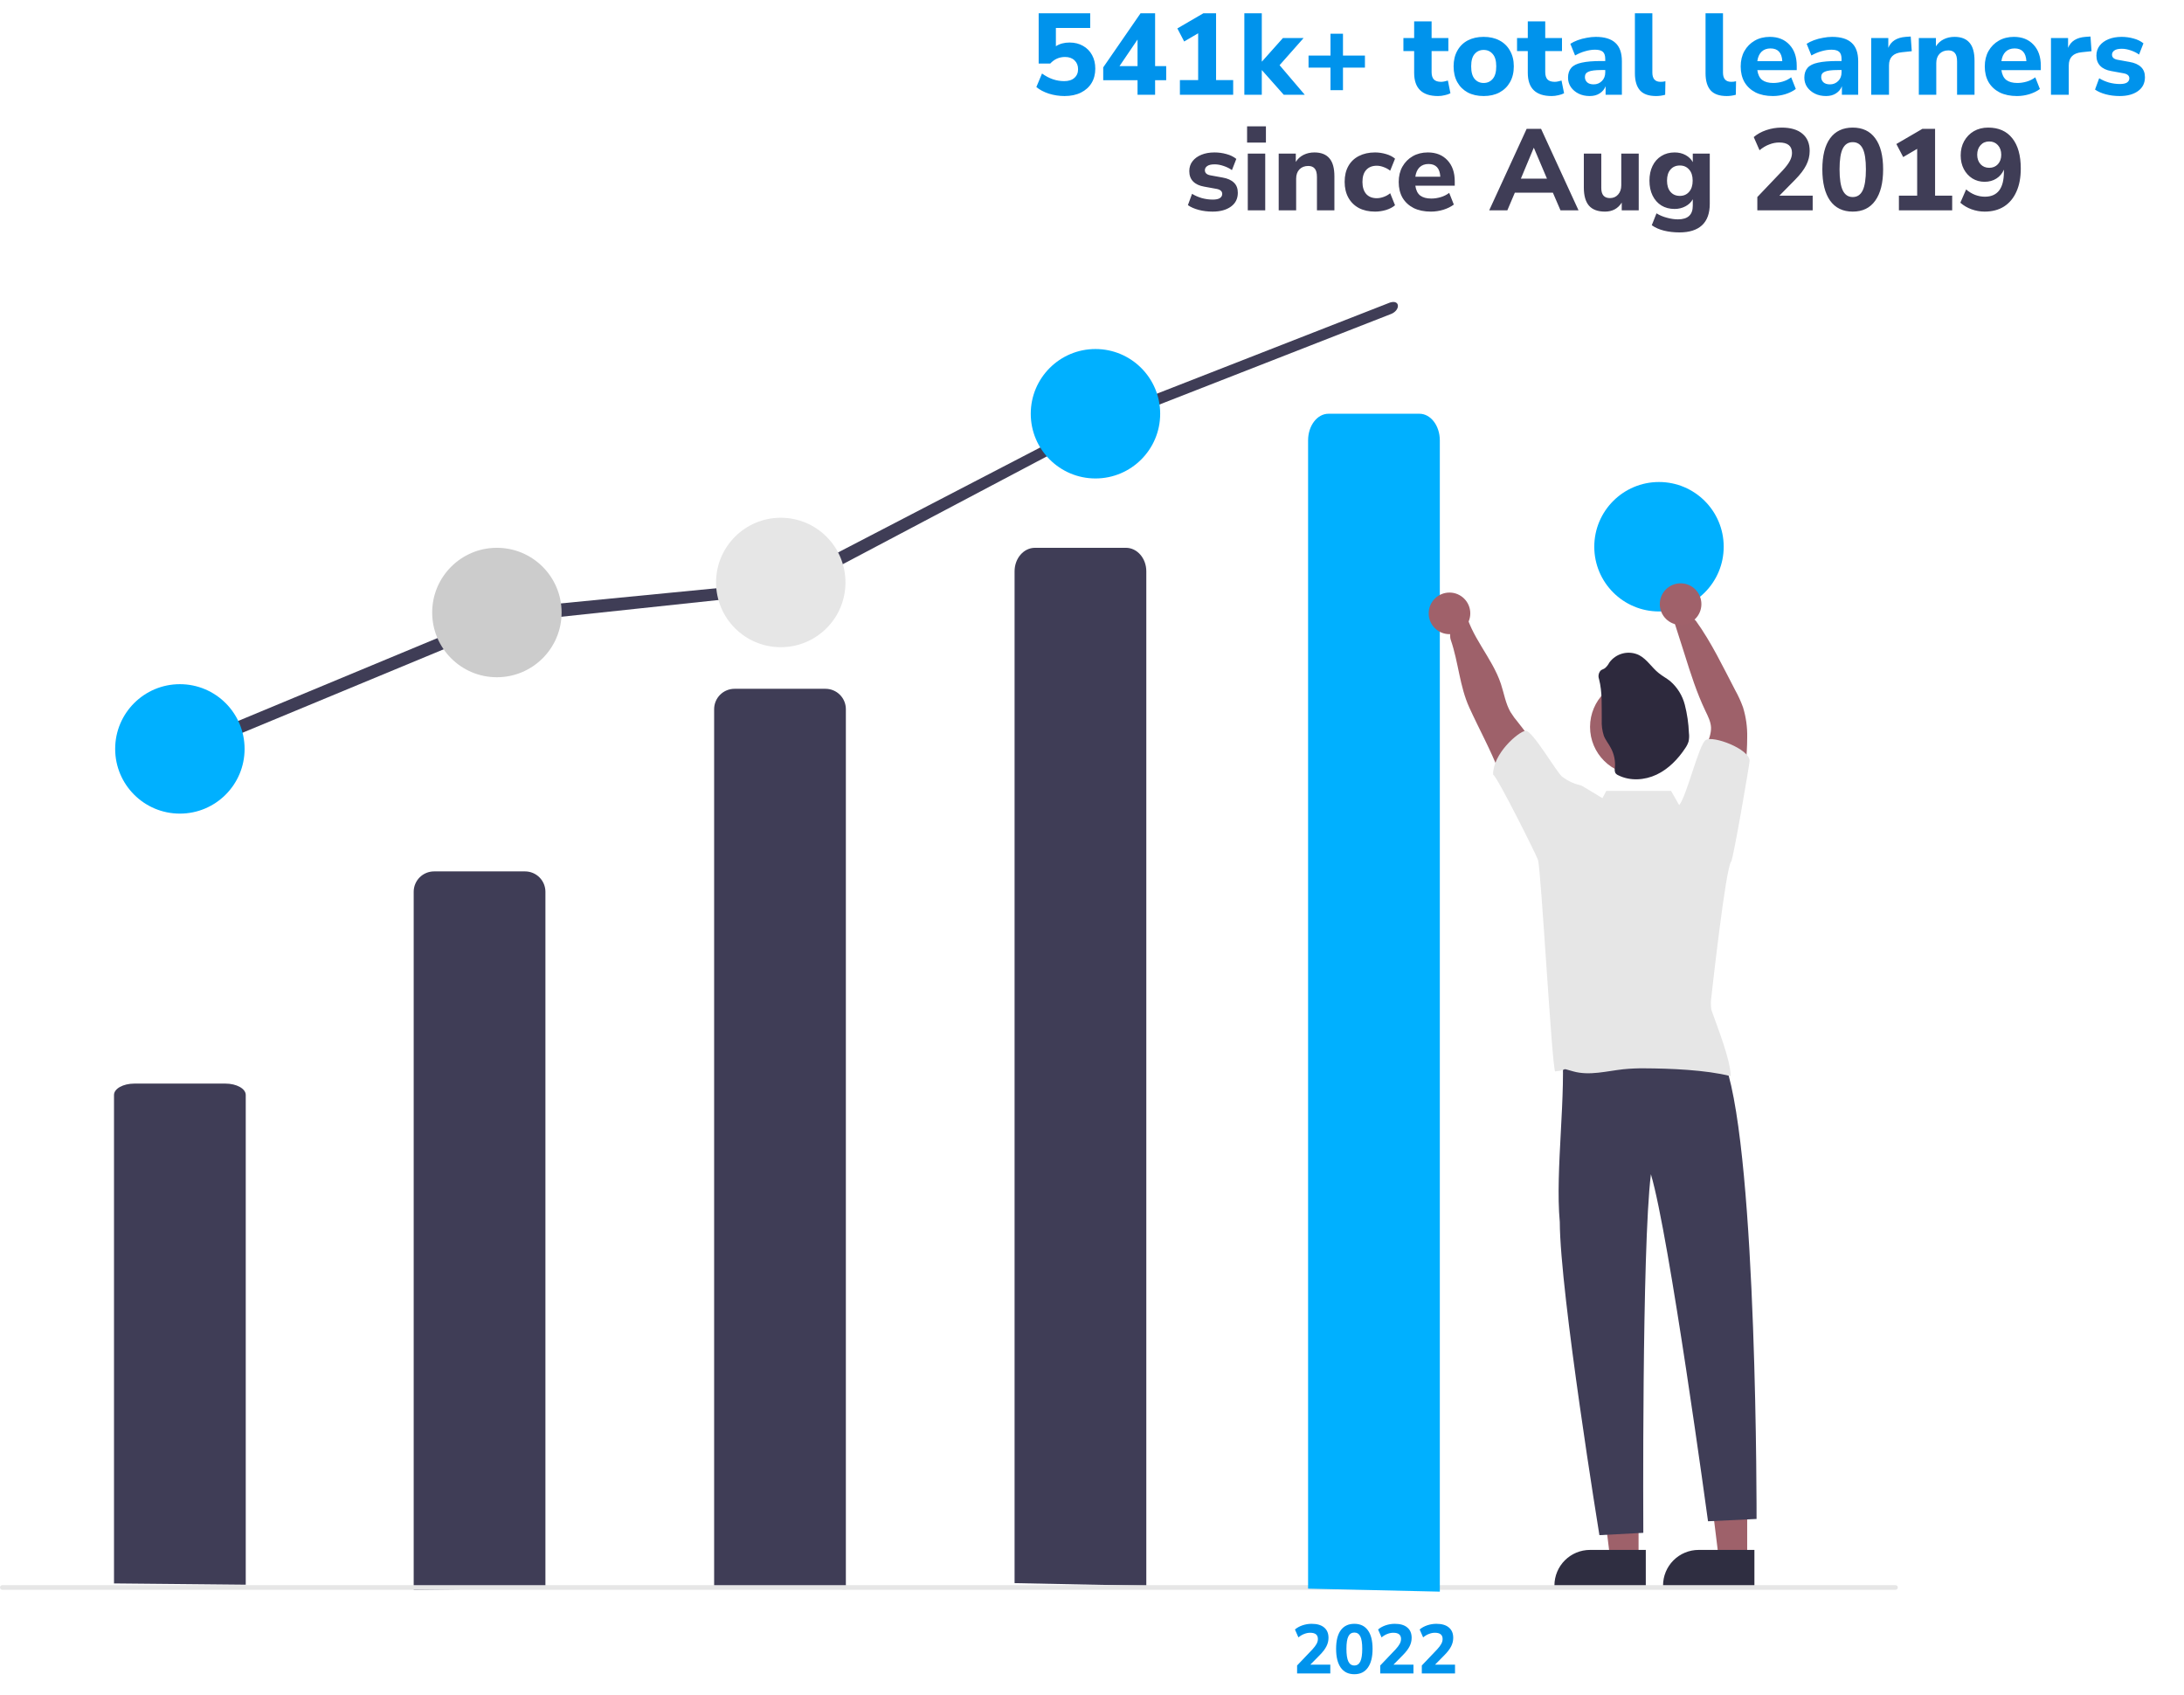
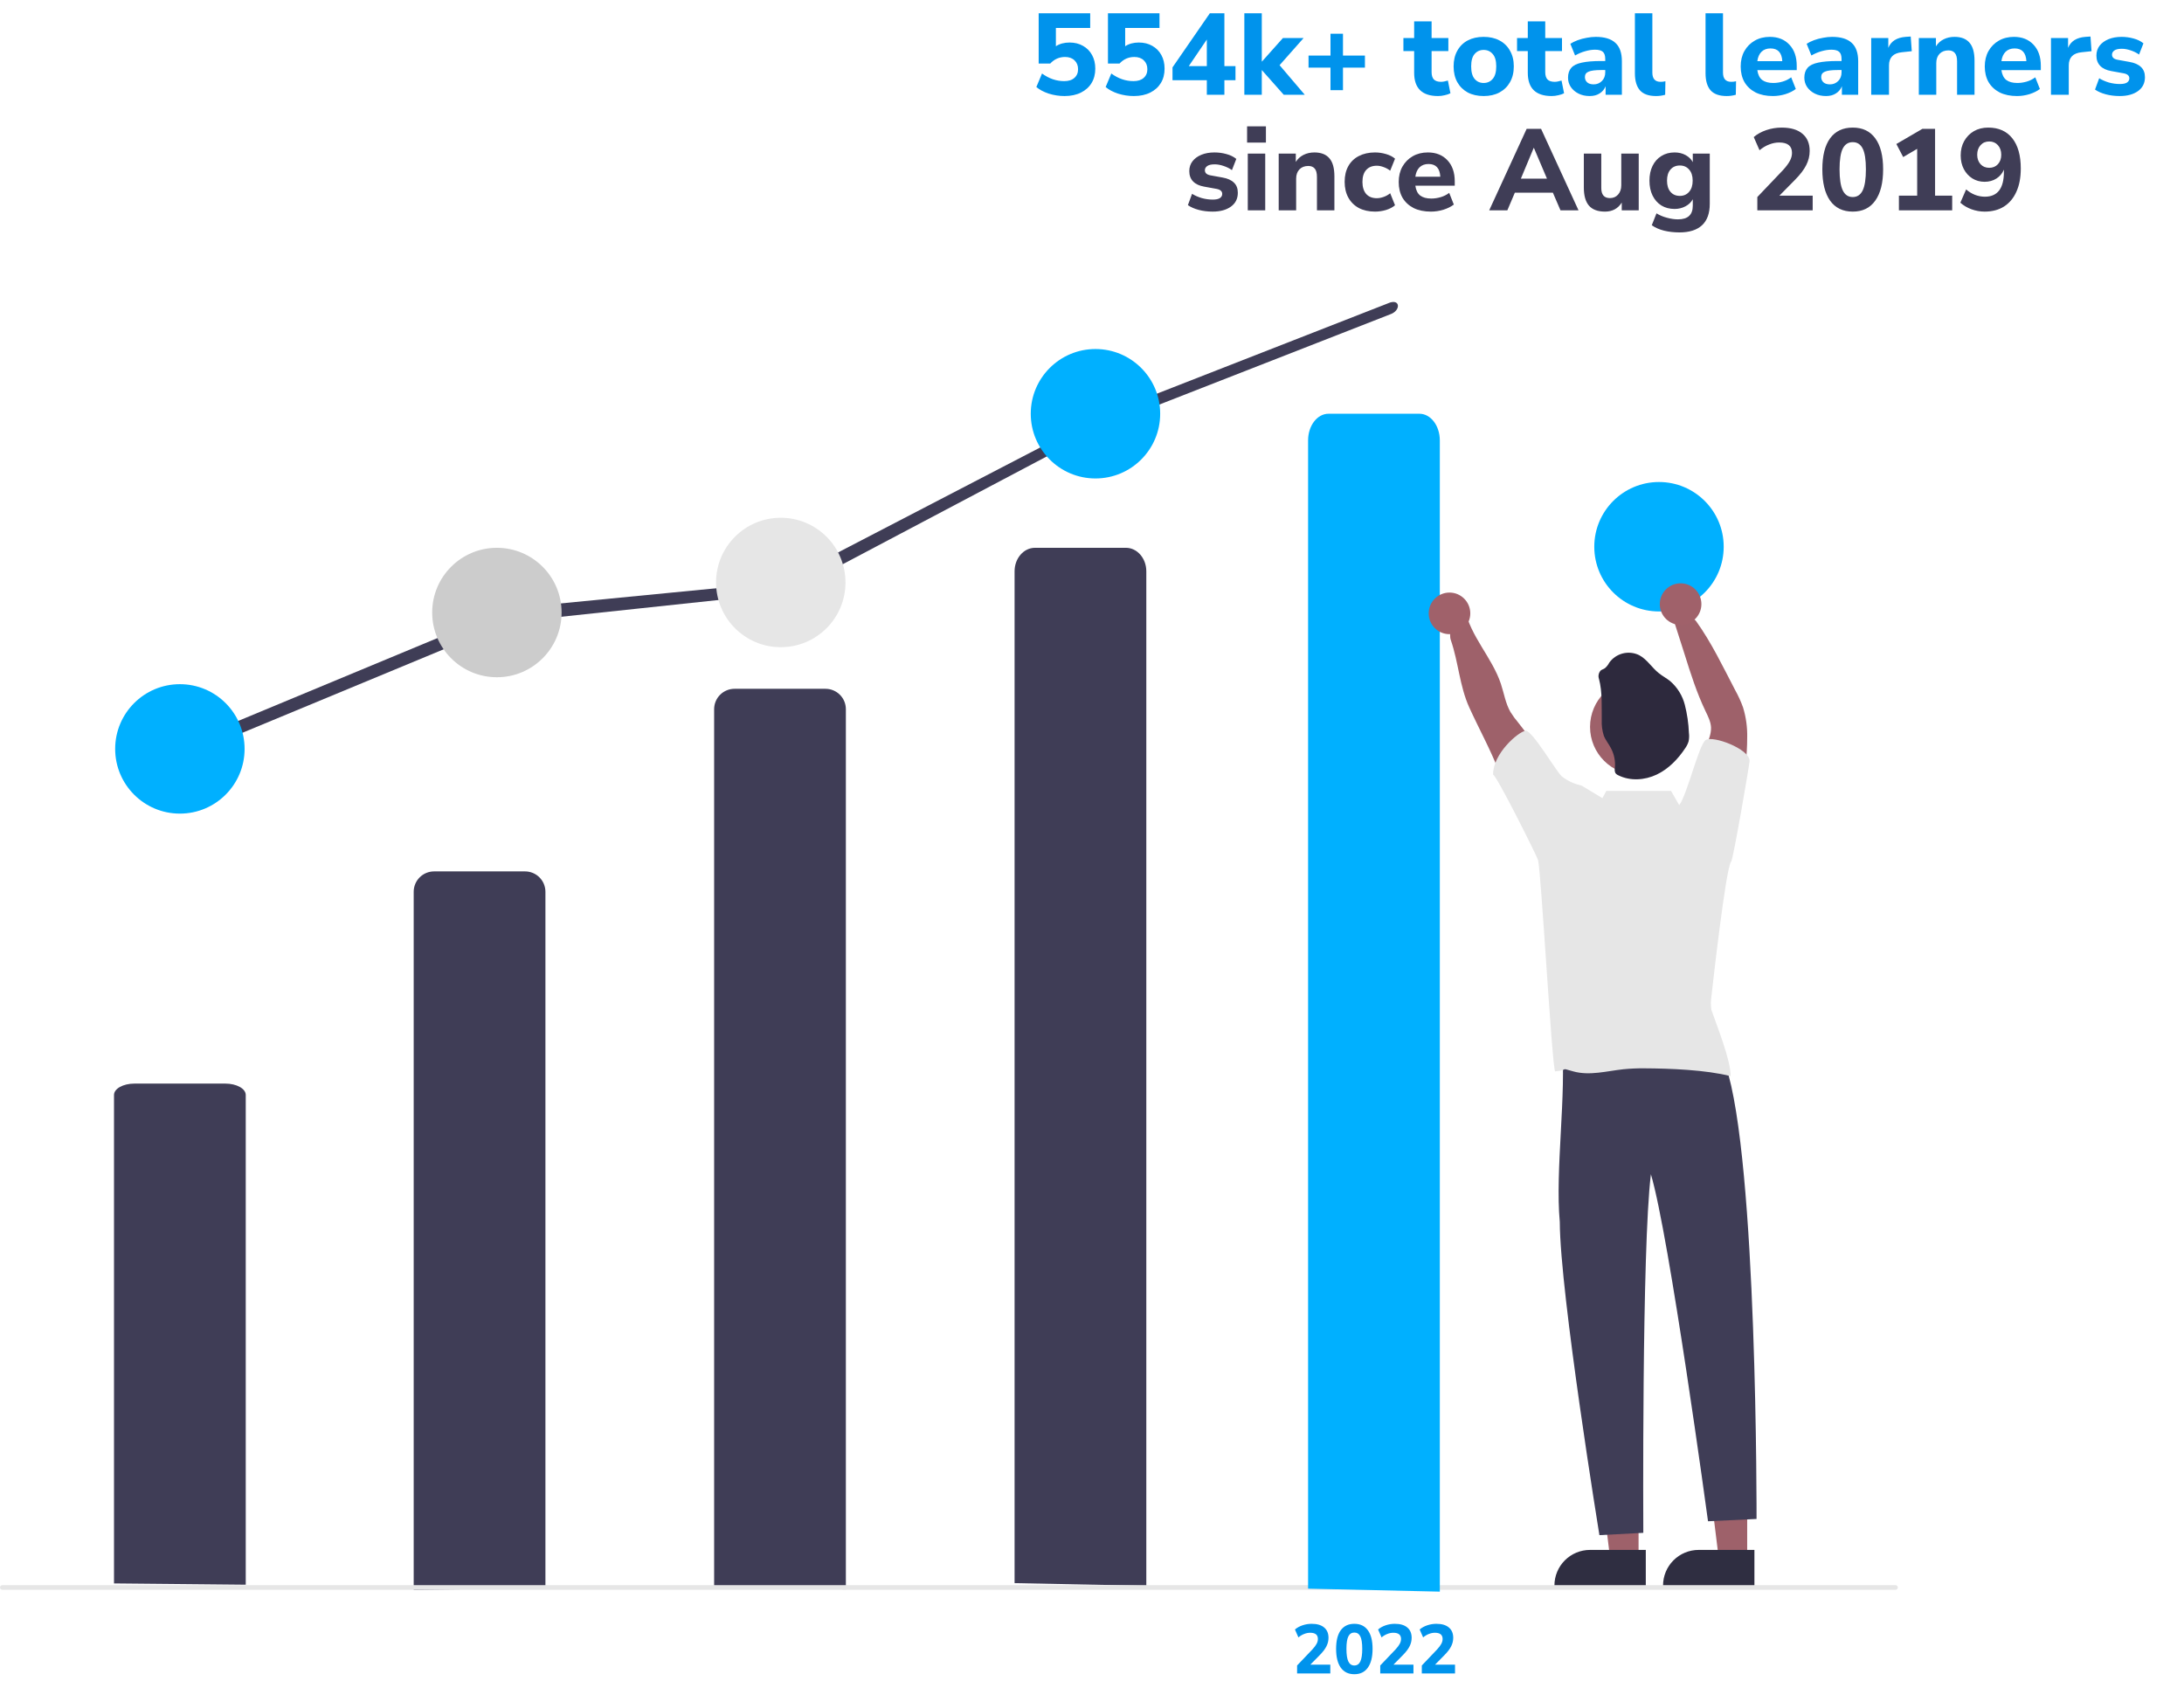
<svg xmlns="http://www.w3.org/2000/svg" width="945" height="733" viewBox="0 0 945 733" fill="none">
-   <path d="M460.624 41.55C458.291 41.55 456.008 41.2 453.774 40.5C451.574 39.767 449.791 38.817 448.424 37.65L450.874 31.8C453.874 34 457.074 35.1 460.474 35.1C462.374 35.1 463.841 34.633 464.874 33.7C465.941 32.767 466.474 31.517 466.474 29.95C466.474 28.35 465.958 27.067 464.924 26.1C463.924 25.133 462.558 24.65 460.824 24.65C458.324 24.65 456.191 25.6 454.424 27.5H449.424V5.75H471.724V12.1H456.874V20C458.508 18.933 460.474 18.4 462.774 18.4C465.008 18.4 466.958 18.883 468.624 19.85C470.291 20.783 471.591 22.1 472.524 23.8C473.458 25.5 473.924 27.467 473.924 29.7C473.924 32.067 473.391 34.133 472.324 35.9C471.258 37.667 469.724 39.05 467.724 40.05C465.724 41.05 463.358 41.55 460.624 41.55ZM492.205 41V34.7H477.355V29.15L493.505 5.75H499.805V28.6H504.605V34.7H499.805V41H492.205ZM492.205 28.6V17.1L484.405 28.6H492.205ZM510.535 41V34.65H518.435V14.4L512.385 17.95L509.435 12.3L520.685 5.75H526.185V34.65H533.585V41H510.535ZM538.416 41V5.75H545.966V26.6H546.066L555.116 16.45H564.066L553.666 28.2L564.566 41H555.466L546.066 30.4H545.966V41H538.416ZM575.696 39V29.25H566.196V24.05H575.696V14.6H581.096V24.05H590.596V29.25H581.096V39H575.696ZM622.243 41.55C615.343 41.55 611.893 38.2 611.893 31.5V22.1H607.243V16.45H611.893V9.25H619.443V16.45H626.693V22.1H619.443V31.2C619.443 32.6 619.76 33.65 620.393 34.35C621.06 35.05 622.11 35.4 623.543 35.4C623.976 35.4 624.426 35.35 624.893 35.25C625.393 35.15 625.926 35.017 626.493 34.85L627.593 40.35C626.893 40.717 626.06 41 625.093 41.2C624.126 41.433 623.176 41.55 622.243 41.55ZM641.964 41.55C639.33 41.55 637.03 41.033 635.064 40C633.13 38.933 631.63 37.45 630.564 35.55C629.497 33.617 628.964 31.333 628.964 28.7C628.964 26.1 629.497 23.85 630.564 21.95C631.63 20.017 633.13 18.533 635.064 17.5C637.03 16.467 639.33 15.95 641.964 15.95C644.597 15.95 646.88 16.467 648.814 17.5C650.78 18.533 652.297 20.017 653.364 21.95C654.464 23.85 655.014 26.1 655.014 28.7C655.014 31.333 654.464 33.617 653.364 35.55C652.297 37.45 650.78 38.933 648.814 40C646.88 41.033 644.597 41.55 641.964 41.55ZM641.964 35.9C643.564 35.9 644.864 35.317 645.864 34.15C646.897 32.983 647.414 31.167 647.414 28.7C647.414 26.267 646.897 24.483 645.864 23.35C644.864 22.183 643.564 21.6 641.964 21.6C640.364 21.6 639.064 22.183 638.064 23.35C637.064 24.483 636.564 26.267 636.564 28.7C636.564 31.167 637.064 32.983 638.064 34.15C639.064 35.317 640.364 35.9 641.964 35.9ZM671.413 41.55C664.513 41.55 661.063 38.2 661.063 31.5V22.1H656.413V16.45H661.063V9.25H668.613V16.45H675.863V22.1H668.613V31.2C668.613 32.6 668.93 33.65 669.563 34.35C670.23 35.05 671.28 35.4 672.713 35.4C673.146 35.4 673.596 35.35 674.063 35.25C674.563 35.15 675.096 35.017 675.663 34.85L676.763 40.35C676.063 40.717 675.23 41 674.263 41.2C673.296 41.433 672.346 41.55 671.413 41.55ZM687.878 41.55C686.044 41.55 684.428 41.2 683.028 40.5C681.628 39.8 680.511 38.85 679.678 37.65C678.878 36.45 678.478 35.1 678.478 33.6C678.478 31.833 678.944 30.417 679.878 29.35C680.811 28.283 682.328 27.533 684.428 27.1C686.528 26.633 689.311 26.4 692.778 26.4H694.578V25.55C694.578 24.083 694.244 23.05 693.578 22.45C692.911 21.817 691.778 21.5 690.178 21.5C688.844 21.5 687.428 21.717 685.928 22.15C684.461 22.55 682.994 23.167 681.528 24L679.478 18.95C680.344 18.383 681.394 17.867 682.628 17.4C683.894 16.933 685.211 16.583 686.578 16.35C687.944 16.083 689.244 15.95 690.478 15.95C694.278 15.95 697.111 16.817 698.978 18.55C700.844 20.25 701.778 22.9 701.778 26.5V41H694.728V37.3C694.228 38.6 693.378 39.633 692.178 40.4C691.011 41.167 689.578 41.55 687.878 41.55ZM689.578 36.5C690.978 36.5 692.161 36.017 693.128 35.05C694.094 34.083 694.578 32.833 694.578 31.3V30.3H692.828C690.261 30.3 688.444 30.533 687.378 31C686.311 31.433 685.778 32.2 685.778 33.3C685.778 34.233 686.094 35 686.728 35.6C687.394 36.2 688.344 36.5 689.578 36.5ZM716.56 41.55C713.393 41.55 711.076 40.733 709.61 39.1C708.143 37.433 707.41 34.967 707.41 31.7V5.75H714.96V31.4C714.96 34.067 716.143 35.4 718.51 35.4C718.876 35.4 719.226 35.383 719.56 35.35C719.926 35.317 720.276 35.25 720.61 35.15L720.51 41C719.243 41.367 717.926 41.55 716.56 41.55ZM747.126 41.55C743.96 41.55 741.643 40.733 740.176 39.1C738.71 37.433 737.976 34.967 737.976 31.7V5.75H745.526V31.4C745.526 34.067 746.71 35.4 749.076 35.4C749.443 35.4 749.793 35.383 750.126 35.35C750.493 35.317 750.843 35.25 751.176 35.15L751.076 41C749.81 41.367 748.493 41.55 747.126 41.55ZM767.132 41.55C764.232 41.55 761.732 41.033 759.632 40C757.566 38.933 755.966 37.45 754.832 35.55C753.732 33.617 753.182 31.35 753.182 28.75C753.182 26.217 753.716 24 754.782 22.1C755.882 20.167 757.366 18.667 759.232 17.6C761.132 16.5 763.316 15.95 765.782 15.95C769.349 15.95 772.182 17.083 774.282 19.35C776.382 21.583 777.432 24.617 777.432 28.45V30.35H760.382C760.649 32.283 761.349 33.7 762.482 34.6C763.649 35.467 765.249 35.9 767.282 35.9C768.616 35.9 769.966 35.7 771.332 35.3C772.699 34.9 773.932 34.283 775.032 33.45L777.032 38.5C775.799 39.433 774.282 40.183 772.482 40.75C770.716 41.283 768.932 41.55 767.132 41.55ZM766.082 20.95C764.482 20.95 763.182 21.433 762.182 22.4C761.216 23.367 760.616 24.717 760.382 26.45H771.182C770.982 22.783 769.282 20.95 766.082 20.95ZM790.124 41.55C788.29 41.55 786.674 41.2 785.274 40.5C783.874 39.8 782.757 38.85 781.924 37.65C781.124 36.45 780.724 35.1 780.724 33.6C780.724 31.833 781.19 30.417 782.124 29.35C783.057 28.283 784.574 27.533 786.674 27.1C788.774 26.633 791.557 26.4 795.024 26.4H796.824V25.55C796.824 24.083 796.49 23.05 795.824 22.45C795.157 21.817 794.024 21.5 792.424 21.5C791.09 21.5 789.674 21.717 788.174 22.15C786.707 22.55 785.24 23.167 783.774 24L781.724 18.95C782.59 18.383 783.64 17.867 784.874 17.4C786.14 16.933 787.457 16.583 788.824 16.35C790.19 16.083 791.49 15.95 792.724 15.95C796.524 15.95 799.357 16.817 801.224 18.55C803.09 20.25 804.024 22.9 804.024 26.5V41H796.974V37.3C796.474 38.6 795.624 39.633 794.424 40.4C793.257 41.167 791.824 41.55 790.124 41.55ZM791.824 36.5C793.224 36.5 794.407 36.017 795.374 35.05C796.34 34.083 796.824 32.833 796.824 31.3V30.3H795.074C792.507 30.3 790.69 30.533 789.624 31C788.557 31.433 788.024 32.2 788.024 33.3C788.024 34.233 788.34 35 788.974 35.6C789.64 36.2 790.59 36.5 791.824 36.5ZM809.656 41V16.45H817.056V20.7C818.223 17.833 820.723 16.25 824.556 15.95L826.756 15.8L827.206 22.15L822.956 22.6C819.223 22.967 817.356 24.867 817.356 28.3V41H809.656ZM830.261 41V16.45H837.661V20.05C838.495 18.717 839.611 17.7 841.011 17C842.411 16.3 843.978 15.95 845.711 15.95C848.611 15.95 850.778 16.8 852.211 18.5C853.645 20.167 854.361 22.75 854.361 26.25V41H846.811V26.6C846.811 24.9 846.495 23.683 845.861 22.95C845.228 22.183 844.295 21.8 843.061 21.8C841.461 21.8 840.178 22.3 839.211 23.3C838.278 24.3 837.811 25.633 837.811 27.3V41H830.261ZM872.748 41.55C869.848 41.55 867.348 41.033 865.248 40C863.181 38.933 861.581 37.45 860.448 35.55C859.348 33.617 858.798 31.35 858.798 28.75C858.798 26.217 859.331 24 860.398 22.1C861.498 20.167 862.981 18.667 864.848 17.6C866.748 16.5 868.931 15.95 871.398 15.95C874.964 15.95 877.798 17.083 879.898 19.35C881.998 21.583 883.048 24.617 883.048 28.45V30.35H865.998C866.264 32.283 866.964 33.7 868.098 34.6C869.264 35.467 870.864 35.9 872.898 35.9C874.231 35.9 875.581 35.7 876.948 35.3C878.314 34.9 879.548 34.283 880.648 33.45L882.648 38.5C881.414 39.433 879.898 40.183 878.098 40.75C876.331 41.283 874.548 41.55 872.748 41.55ZM871.698 20.95C870.098 20.95 868.798 21.433 867.798 22.4C866.831 23.367 866.231 24.717 865.998 26.45H876.798C876.598 22.783 874.898 20.95 871.698 20.95ZM887.439 41V16.45H894.839V20.7C896.006 17.833 898.506 16.25 902.339 15.95L904.539 15.8L904.989 22.15L900.739 22.6C897.006 22.967 895.139 24.867 895.139 28.3V41H887.439ZM917.2 41.55C915.034 41.55 913.017 41.3 911.15 40.8C909.284 40.3 907.734 39.617 906.5 38.75L908.3 33.85C909.534 34.617 910.934 35.233 912.5 35.7C914.1 36.133 915.684 36.35 917.25 36.35C918.65 36.35 919.684 36.133 920.35 35.7C921.017 35.233 921.35 34.633 921.35 33.9C921.35 32.733 920.5 32 918.8 31.7L913.55 30.75C911.45 30.383 909.85 29.633 908.75 28.5C907.65 27.367 907.1 25.883 907.1 24.05C907.1 22.383 907.567 20.95 908.5 19.75C909.434 18.55 910.717 17.617 912.35 16.95C913.984 16.283 915.867 15.95 918 15.95C919.767 15.95 921.484 16.183 923.15 16.65C924.817 17.083 926.25 17.783 927.45 18.75L925.55 23.6C924.55 22.867 923.35 22.267 921.95 21.8C920.584 21.333 919.3 21.1 918.1 21.1C916.6 21.1 915.517 21.35 914.85 21.85C914.184 22.317 913.85 22.917 913.85 23.65C913.85 24.817 914.634 25.55 916.2 25.85L921.45 26.8C923.617 27.167 925.267 27.9 926.4 29C927.534 30.067 928.1 31.533 928.1 33.4C928.1 35.967 927.1 37.967 925.1 39.4C923.1 40.833 920.467 41.55 917.2 41.55Z" fill="#0093EC" />
+   <path d="M460.624 41.55C458.291 41.55 456.008 41.2 453.774 40.5C451.574 39.767 449.791 38.817 448.424 37.65L450.874 31.8C453.874 34 457.074 35.1 460.474 35.1C462.374 35.1 463.841 34.633 464.874 33.7C465.941 32.767 466.474 31.517 466.474 29.95C466.474 28.35 465.958 27.067 464.924 26.1C463.924 25.133 462.558 24.65 460.824 24.65C458.324 24.65 456.191 25.6 454.424 27.5H449.424V5.75H471.724V12.1H456.874V20C458.508 18.933 460.474 18.4 462.774 18.4C465.008 18.4 466.958 18.883 468.624 19.85C470.291 20.783 471.591 22.1 472.524 23.8C473.458 25.5 473.924 27.467 473.924 29.7C473.924 32.067 473.391 34.133 472.324 35.9C471.258 37.667 469.724 39.05 467.724 40.05C465.724 41.05 463.358 41.55 460.624 41.55ZM490.605 41.55C488.271 41.55 485.988 41.2 483.755 40.5C481.555 39.767 479.771 38.817 478.405 37.65L480.855 31.8C483.855 34 487.055 35.1 490.455 35.1C492.355 35.1 493.821 34.633 494.855 33.7C495.921 32.767 496.455 31.517 496.455 29.95C496.455 28.35 495.938 27.067 494.905 26.1C493.905 25.133 492.538 24.65 490.805 24.65C488.305 24.65 486.171 25.6 484.405 27.5H479.405V5.75H501.705V12.1H486.855V20C488.488 18.933 490.455 18.4 492.755 18.4C494.988 18.4 496.938 18.883 498.605 19.85C500.271 20.783 501.571 22.1 502.505 23.8C503.438 25.5 503.905 27.467 503.905 29.7C503.905 32.067 503.371 34.133 502.305 35.9C501.238 37.667 499.705 39.05 497.705 40.05C495.705 41.05 493.338 41.55 490.605 41.55ZM522.185 41V34.7H507.335V29.15L523.485 5.75H529.785V28.6H534.585V34.7H529.785V41H522.185ZM522.185 28.6V17.1L514.385 28.6H522.185ZM538.416 41V5.75H545.966V26.6H546.066L555.116 16.45H564.066L553.666 28.2L564.566 41H555.466L546.066 30.4H545.966V41H538.416ZM575.696 39V29.25H566.196V24.05H575.696V14.6H581.096V24.05H590.596V29.25H581.096V39H575.696ZM622.243 41.55C615.343 41.55 611.893 38.2 611.893 31.5V22.1H607.243V16.45H611.893V9.25H619.443V16.45H626.693V22.1H619.443V31.2C619.443 32.6 619.76 33.65 620.393 34.35C621.06 35.05 622.11 35.4 623.543 35.4C623.976 35.4 624.426 35.35 624.893 35.25C625.393 35.15 625.926 35.017 626.493 34.85L627.593 40.35C626.893 40.717 626.06 41 625.093 41.2C624.126 41.433 623.176 41.55 622.243 41.55ZM641.964 41.55C639.33 41.55 637.03 41.033 635.064 40C633.13 38.933 631.63 37.45 630.564 35.55C629.497 33.617 628.964 31.333 628.964 28.7C628.964 26.1 629.497 23.85 630.564 21.95C631.63 20.017 633.13 18.533 635.064 17.5C637.03 16.467 639.33 15.95 641.964 15.95C644.597 15.95 646.88 16.467 648.814 17.5C650.78 18.533 652.297 20.017 653.364 21.95C654.464 23.85 655.014 26.1 655.014 28.7C655.014 31.333 654.464 33.617 653.364 35.55C652.297 37.45 650.78 38.933 648.814 40C646.88 41.033 644.597 41.55 641.964 41.55ZM641.964 35.9C643.564 35.9 644.864 35.317 645.864 34.15C646.897 32.983 647.414 31.167 647.414 28.7C647.414 26.267 646.897 24.483 645.864 23.35C644.864 22.183 643.564 21.6 641.964 21.6C640.364 21.6 639.064 22.183 638.064 23.35C637.064 24.483 636.564 26.267 636.564 28.7C636.564 31.167 637.064 32.983 638.064 34.15C639.064 35.317 640.364 35.9 641.964 35.9ZM671.413 41.55C664.513 41.55 661.063 38.2 661.063 31.5V22.1H656.413V16.45H661.063V9.25H668.613V16.45H675.863V22.1H668.613V31.2C668.613 32.6 668.93 33.65 669.563 34.35C670.23 35.05 671.28 35.4 672.713 35.4C673.146 35.4 673.596 35.35 674.063 35.25C674.563 35.15 675.096 35.017 675.663 34.85L676.763 40.35C676.063 40.717 675.23 41 674.263 41.2C673.296 41.433 672.346 41.55 671.413 41.55ZM687.878 41.55C686.044 41.55 684.428 41.2 683.028 40.5C681.628 39.8 680.511 38.85 679.678 37.65C678.878 36.45 678.478 35.1 678.478 33.6C678.478 31.833 678.944 30.417 679.878 29.35C680.811 28.283 682.328 27.533 684.428 27.1C686.528 26.633 689.311 26.4 692.778 26.4H694.578V25.55C694.578 24.083 694.244 23.05 693.578 22.45C692.911 21.817 691.778 21.5 690.178 21.5C688.844 21.5 687.428 21.717 685.928 22.15C684.461 22.55 682.994 23.167 681.528 24L679.478 18.95C680.344 18.383 681.394 17.867 682.628 17.4C683.894 16.933 685.211 16.583 686.578 16.35C687.944 16.083 689.244 15.95 690.478 15.95C694.278 15.95 697.111 16.817 698.978 18.55C700.844 20.25 701.778 22.9 701.778 26.5V41H694.728V37.3C694.228 38.6 693.378 39.633 692.178 40.4C691.011 41.167 689.578 41.55 687.878 41.55ZM689.578 36.5C690.978 36.5 692.161 36.017 693.128 35.05C694.094 34.083 694.578 32.833 694.578 31.3V30.3H692.828C690.261 30.3 688.444 30.533 687.378 31C686.311 31.433 685.778 32.2 685.778 33.3C685.778 34.233 686.094 35 686.728 35.6C687.394 36.2 688.344 36.5 689.578 36.5ZM716.56 41.55C713.393 41.55 711.076 40.733 709.61 39.1C708.143 37.433 707.41 34.967 707.41 31.7V5.75H714.96V31.4C714.96 34.067 716.143 35.4 718.51 35.4C718.876 35.4 719.226 35.383 719.56 35.35C719.926 35.317 720.276 35.25 720.61 35.15L720.51 41C719.243 41.367 717.926 41.55 716.56 41.55ZM747.126 41.55C743.96 41.55 741.643 40.733 740.176 39.1C738.71 37.433 737.976 34.967 737.976 31.7V5.75H745.526V31.4C745.526 34.067 746.71 35.4 749.076 35.4C749.443 35.4 749.793 35.383 750.126 35.35C750.493 35.317 750.843 35.25 751.176 35.15L751.076 41C749.81 41.367 748.493 41.55 747.126 41.55ZM767.132 41.55C764.232 41.55 761.732 41.033 759.632 40C757.566 38.933 755.966 37.45 754.832 35.55C753.732 33.617 753.182 31.35 753.182 28.75C753.182 26.217 753.716 24 754.782 22.1C755.882 20.167 757.366 18.667 759.232 17.6C761.132 16.5 763.316 15.95 765.782 15.95C769.349 15.95 772.182 17.083 774.282 19.35C776.382 21.583 777.432 24.617 777.432 28.45V30.35H760.382C760.649 32.283 761.349 33.7 762.482 34.6C763.649 35.467 765.249 35.9 767.282 35.9C768.616 35.9 769.966 35.7 771.332 35.3C772.699 34.9 773.932 34.283 775.032 33.45L777.032 38.5C775.799 39.433 774.282 40.183 772.482 40.75C770.716 41.283 768.932 41.55 767.132 41.55ZM766.082 20.95C764.482 20.95 763.182 21.433 762.182 22.4C761.216 23.367 760.616 24.717 760.382 26.45H771.182C770.982 22.783 769.282 20.95 766.082 20.95ZM790.124 41.55C788.29 41.55 786.674 41.2 785.274 40.5C783.874 39.8 782.757 38.85 781.924 37.65C781.124 36.45 780.724 35.1 780.724 33.6C780.724 31.833 781.19 30.417 782.124 29.35C783.057 28.283 784.574 27.533 786.674 27.1C788.774 26.633 791.557 26.4 795.024 26.4H796.824V25.55C796.824 24.083 796.49 23.05 795.824 22.45C795.157 21.817 794.024 21.5 792.424 21.5C791.09 21.5 789.674 21.717 788.174 22.15C786.707 22.55 785.24 23.167 783.774 24L781.724 18.95C782.59 18.383 783.64 17.867 784.874 17.4C786.14 16.933 787.457 16.583 788.824 16.35C790.19 16.083 791.49 15.95 792.724 15.95C796.524 15.95 799.357 16.817 801.224 18.55C803.09 20.25 804.024 22.9 804.024 26.5V41H796.974V37.3C796.474 38.6 795.624 39.633 794.424 40.4C793.257 41.167 791.824 41.55 790.124 41.55ZM791.824 36.5C793.224 36.5 794.407 36.017 795.374 35.05C796.34 34.083 796.824 32.833 796.824 31.3V30.3H795.074C792.507 30.3 790.69 30.533 789.624 31C788.557 31.433 788.024 32.2 788.024 33.3C788.024 34.233 788.34 35 788.974 35.6C789.64 36.2 790.59 36.5 791.824 36.5ZM809.656 41V16.45H817.056V20.7C818.223 17.833 820.723 16.25 824.556 15.95L826.756 15.8L827.206 22.15L822.956 22.6C819.223 22.967 817.356 24.867 817.356 28.3V41H809.656ZM830.261 41V16.45H837.661V20.05C838.495 18.717 839.611 17.7 841.011 17C842.411 16.3 843.978 15.95 845.711 15.95C848.611 15.95 850.778 16.8 852.211 18.5C853.645 20.167 854.361 22.75 854.361 26.25V41H846.811V26.6C846.811 24.9 846.495 23.683 845.861 22.95C845.228 22.183 844.295 21.8 843.061 21.8C841.461 21.8 840.178 22.3 839.211 23.3C838.278 24.3 837.811 25.633 837.811 27.3V41H830.261ZM872.748 41.55C869.848 41.55 867.348 41.033 865.248 40C863.181 38.933 861.581 37.45 860.448 35.55C859.348 33.617 858.798 31.35 858.798 28.75C858.798 26.217 859.331 24 860.398 22.1C861.498 20.167 862.981 18.667 864.848 17.6C866.748 16.5 868.931 15.95 871.398 15.95C874.964 15.95 877.798 17.083 879.898 19.35C881.998 21.583 883.048 24.617 883.048 28.45V30.35H865.998C866.264 32.283 866.964 33.7 868.098 34.6C869.264 35.467 870.864 35.9 872.898 35.9C874.231 35.9 875.581 35.7 876.948 35.3C878.314 34.9 879.548 34.283 880.648 33.45L882.648 38.5C881.414 39.433 879.898 40.183 878.098 40.75C876.331 41.283 874.548 41.55 872.748 41.55ZM871.698 20.95C870.098 20.95 868.798 21.433 867.798 22.4C866.831 23.367 866.231 24.717 865.998 26.45H876.798C876.598 22.783 874.898 20.95 871.698 20.95ZM887.439 41V16.45H894.839V20.7C896.006 17.833 898.506 16.25 902.339 15.95L904.539 15.8L904.989 22.15L900.739 22.6C897.006 22.967 895.139 24.867 895.139 28.3V41H887.439ZM917.2 41.55C915.034 41.55 913.017 41.3 911.15 40.8C909.284 40.3 907.734 39.617 906.5 38.75L908.3 33.85C909.534 34.617 910.934 35.233 912.5 35.7C914.1 36.133 915.684 36.35 917.25 36.35C918.65 36.35 919.684 36.133 920.35 35.7C921.017 35.233 921.35 34.633 921.35 33.9C921.35 32.733 920.5 32 918.8 31.7L913.55 30.75C911.45 30.383 909.85 29.633 908.75 28.5C907.65 27.367 907.1 25.883 907.1 24.05C907.1 22.383 907.567 20.95 908.5 19.75C909.434 18.55 910.717 17.617 912.35 16.95C913.984 16.283 915.867 15.95 918 15.95C919.767 15.95 921.484 16.183 923.15 16.65C924.817 17.083 926.25 17.783 927.45 18.75L925.55 23.6C924.55 22.867 923.35 22.267 921.95 21.8C920.584 21.333 919.3 21.1 918.1 21.1C916.6 21.1 915.517 21.35 914.85 21.85C914.184 22.317 913.85 22.917 913.85 23.65C913.85 24.817 914.634 25.55 916.2 25.85L921.45 26.8C923.617 27.167 925.267 27.9 926.4 29C927.534 30.067 928.1 31.533 928.1 33.4C928.1 35.967 927.1 37.967 925.1 39.4C923.1 40.833 920.467 41.55 917.2 41.55Z" fill="#0093EC" />
  <path d="M524.696 91.55C522.529 91.55 520.512 91.3 518.646 90.8C516.779 90.3 515.229 89.617 513.996 88.75L515.796 83.85C517.029 84.617 518.429 85.233 519.996 85.7C521.596 86.133 523.179 86.35 524.746 86.35C526.146 86.35 527.179 86.133 527.846 85.7C528.512 85.233 528.846 84.633 528.846 83.9C528.846 82.733 527.996 82 526.296 81.7L521.046 80.75C518.946 80.383 517.346 79.633 516.246 78.5C515.146 77.367 514.596 75.883 514.596 74.05C514.596 72.383 515.062 70.95 515.996 69.75C516.929 68.55 518.212 67.617 519.846 66.95C521.479 66.283 523.362 65.95 525.496 65.95C527.262 65.95 528.979 66.183 530.646 66.65C532.312 67.083 533.746 67.783 534.946 68.75L533.046 73.6C532.046 72.867 530.846 72.267 529.446 71.8C528.079 71.333 526.796 71.1 525.596 71.1C524.096 71.1 523.012 71.35 522.346 71.85C521.679 72.317 521.346 72.917 521.346 73.65C521.346 74.817 522.129 75.55 523.696 75.85L528.946 76.8C531.112 77.167 532.762 77.9 533.896 79C535.029 80.067 535.596 81.533 535.596 83.4C535.596 85.967 534.596 87.967 532.596 89.4C530.596 90.833 527.962 91.55 524.696 91.55ZM539.605 61.7V54.65H547.755V61.7H539.605ZM539.905 91V66.45H547.455V91H539.905ZM553.284 91V66.45H560.684V70.05C561.517 68.717 562.634 67.7 564.034 67C565.434 66.3 567 65.95 568.734 65.95C571.634 65.95 573.8 66.8 575.234 68.5C576.667 70.167 577.384 72.75 577.384 76.25V91H569.834V76.6C569.834 74.9 569.517 73.683 568.884 72.95C568.25 72.183 567.317 71.8 566.084 71.8C564.484 71.8 563.2 72.3 562.234 73.3C561.3 74.3 560.834 75.633 560.834 77.3V91H553.284ZM594.97 91.55C592.303 91.55 589.97 91.033 587.97 90C586.003 88.933 584.487 87.433 583.42 85.5C582.353 83.567 581.82 81.283 581.82 78.65C581.82 76.017 582.353 73.75 583.42 71.85C584.487 69.95 586.003 68.5 587.97 67.5C589.97 66.467 592.303 65.95 594.97 65.95C596.537 65.95 598.12 66.183 599.72 66.65C601.32 67.117 602.62 67.783 603.62 68.65L601.52 73.85C600.687 73.183 599.753 72.667 598.72 72.3C597.687 71.9 596.687 71.7 595.72 71.7C593.753 71.7 592.22 72.317 591.12 73.55C590.053 74.75 589.52 76.467 589.52 78.7C589.52 80.9 590.053 82.633 591.12 83.9C592.22 85.133 593.753 85.75 595.72 85.75C596.653 85.75 597.637 85.567 598.67 85.2C599.737 84.833 600.687 84.3 601.52 83.6L603.62 88.8C602.62 89.667 601.32 90.35 599.72 90.85C598.12 91.317 596.537 91.55 594.97 91.55ZM619.159 91.55C616.259 91.55 613.759 91.033 611.659 90C609.592 88.933 607.992 87.45 606.859 85.55C605.759 83.617 605.209 81.35 605.209 78.75C605.209 76.217 605.742 74 606.809 72.1C607.909 70.167 609.392 68.667 611.259 67.6C613.159 66.5 615.342 65.95 617.809 65.95C621.375 65.95 624.209 67.083 626.309 69.35C628.409 71.583 629.459 74.617 629.459 78.45V80.35H612.409C612.675 82.283 613.375 83.7 614.509 84.6C615.675 85.467 617.275 85.9 619.309 85.9C620.642 85.9 621.992 85.7 623.359 85.3C624.725 84.9 625.959 84.283 627.059 83.45L629.059 88.5C627.825 89.433 626.309 90.183 624.509 90.75C622.742 91.283 620.959 91.55 619.159 91.55ZM618.109 70.95C616.509 70.95 615.209 71.433 614.209 72.4C613.242 73.367 612.642 74.717 612.409 76.45H623.209C623.009 72.783 621.309 70.95 618.109 70.95ZM644.366 91L660.566 55.75H666.816L683.016 91H675.216L671.916 83.35H655.466L652.216 91H644.366ZM663.616 64L658.066 77.3H669.366L663.716 64H663.616ZM694.463 91.55C691.329 91.55 689.013 90.683 687.513 88.95C686.046 87.217 685.313 84.617 685.313 81.15V66.45H692.863V81.35C692.863 84.25 694.113 85.7 696.613 85.7C698.046 85.7 699.213 85.2 700.113 84.2C701.046 83.167 701.513 81.817 701.513 80.15V66.45H709.063V91H701.713V87.65C700.079 90.25 697.663 91.55 694.463 91.55ZM726.705 100.55C724.338 100.55 722.122 100.3 720.055 99.8C718.022 99.3 716.238 98.517 714.705 97.45L716.755 92.3C718.088 93.133 719.588 93.767 721.255 94.2C722.955 94.667 724.555 94.9 726.055 94.9C730.322 94.9 732.455 92.933 732.455 89V86.2C731.788 87.467 730.738 88.483 729.305 89.25C727.872 90.017 726.305 90.4 724.605 90.4C722.405 90.4 720.488 89.9 718.855 88.9C717.222 87.867 715.955 86.433 715.055 84.6C714.155 82.767 713.705 80.617 713.705 78.15C713.705 75.717 714.155 73.583 715.055 71.75C715.955 69.917 717.222 68.5 718.855 67.5C720.488 66.467 722.405 65.95 724.605 65.95C726.372 65.95 727.955 66.333 729.355 67.1C730.755 67.867 731.788 68.883 732.455 70.15V66.45H739.805V88.15C739.805 92.283 738.688 95.383 736.455 97.45C734.222 99.517 730.972 100.55 726.705 100.55ZM726.855 84.75C728.522 84.75 729.855 84.167 730.855 83C731.888 81.833 732.405 80.217 732.405 78.15C732.405 76.083 731.888 74.483 730.855 73.35C729.855 72.183 728.522 71.6 726.855 71.6C725.155 71.6 723.805 72.183 722.805 73.35C721.805 74.483 721.305 76.083 721.305 78.15C721.305 80.217 721.805 81.833 722.805 83C723.805 84.167 725.155 84.75 726.855 84.75ZM760.383 91V85.25L771.433 73.65C772.833 72.117 773.833 70.783 774.433 69.65C775.066 68.483 775.383 67.317 775.383 66.15C775.383 63.15 773.533 61.65 769.833 61.65C768.399 61.65 766.966 61.933 765.533 62.5C764.099 63.033 762.699 63.867 761.333 65L758.833 59.3C760.299 58.033 762.099 57.033 764.233 56.3C766.399 55.567 768.616 55.2 770.883 55.2C774.816 55.2 777.816 56.083 779.883 57.85C781.983 59.583 783.033 62.067 783.033 65.3C783.033 67.433 782.533 69.483 781.533 71.45C780.566 73.383 778.966 75.483 776.733 77.75L769.933 84.65H784.333V91H760.383ZM801.663 91.55C797.396 91.55 794.13 89.967 791.863 86.8C789.63 83.633 788.513 79.117 788.513 73.25C788.513 67.383 789.63 62.917 791.863 59.85C794.13 56.75 797.396 55.2 801.663 55.2C805.93 55.2 809.18 56.75 811.413 59.85C813.68 62.917 814.813 67.383 814.813 73.25C814.813 79.117 813.68 83.633 811.413 86.8C809.18 89.967 805.93 91.55 801.663 91.55ZM801.663 85.25C803.596 85.25 805.03 84.3 805.963 82.4C806.896 80.467 807.363 77.417 807.363 73.25C807.363 69.083 806.896 66.083 805.963 64.25C805.03 62.417 803.596 61.5 801.663 61.5C799.73 61.5 798.296 62.417 797.363 64.25C796.43 66.083 795.963 69.083 795.963 73.25C795.963 77.417 796.43 80.467 797.363 82.4C798.296 84.3 799.73 85.25 801.663 85.25ZM821.644 91V84.65H829.544V64.4L823.494 67.95L820.544 62.3L831.794 55.75H837.294V84.65H844.694V91H821.644ZM858.724 91.55C856.824 91.55 854.941 91.217 853.074 90.55C851.241 89.883 849.624 88.933 848.224 87.7L850.724 81.95C851.924 82.983 853.207 83.767 854.574 84.3C855.974 84.833 857.391 85.1 858.824 85.1C864.324 85.1 867.074 81.517 867.074 74.35V73.4C866.374 75.033 865.291 76.317 863.824 77.25C862.357 78.183 860.657 78.65 858.724 78.65C856.757 78.65 854.991 78.167 853.424 77.2C851.857 76.2 850.624 74.85 849.724 73.15C848.824 71.417 848.374 69.45 848.374 67.25C848.374 64.917 848.874 62.85 849.874 61.05C850.907 59.217 852.307 57.783 854.074 56.75C855.874 55.717 857.941 55.2 860.274 55.2C864.807 55.2 868.291 56.75 870.724 59.85C873.157 62.917 874.374 67.267 874.374 72.9C874.374 76.833 873.741 80.183 872.474 82.95C871.241 85.717 869.457 87.85 867.124 89.35C864.791 90.817 861.991 91.55 858.724 91.55ZM860.724 72.6C862.257 72.6 863.507 72.083 864.474 71.05C865.441 69.983 865.924 68.617 865.924 66.95C865.924 65.25 865.441 63.867 864.474 62.8C863.507 61.733 862.257 61.2 860.724 61.2C859.191 61.2 857.941 61.733 856.974 62.8C856.007 63.867 855.524 65.25 855.524 66.95C855.524 68.617 856.007 69.983 856.974 71.05C857.941 72.083 859.191 72.6 860.724 72.6Z" fill="#3F3D56" />
  <path d="M561.243 724V720.55L567.873 713.59C568.713 712.67 569.313 711.87 569.673 711.19C570.053 710.49 570.243 709.79 570.243 709.09C570.243 707.29 569.133 706.39 566.913 706.39C566.053 706.39 565.193 706.56 564.333 706.9C563.473 707.22 562.633 707.72 561.813 708.4L560.313 704.98C561.193 704.22 562.273 703.62 563.553 703.18C564.853 702.74 566.183 702.52 567.543 702.52C569.903 702.52 571.703 703.05 572.943 704.11C574.203 705.15 574.833 706.64 574.833 708.58C574.833 709.86 574.533 711.09 573.933 712.27C573.353 713.43 572.393 714.69 571.053 716.05L566.973 720.19H575.613V724H561.243ZM586.012 724.33C583.452 724.33 581.492 723.38 580.132 721.48C578.792 719.58 578.122 716.87 578.122 713.35C578.122 709.83 578.792 707.15 580.132 705.31C581.492 703.45 583.452 702.52 586.012 702.52C588.572 702.52 590.522 703.45 591.862 705.31C593.222 707.15 593.902 709.83 593.902 713.35C593.902 716.87 593.222 719.58 591.862 721.48C590.522 723.38 588.572 724.33 586.012 724.33ZM586.012 720.55C587.172 720.55 588.032 719.98 588.592 718.84C589.152 717.68 589.432 715.85 589.432 713.35C589.432 710.85 589.152 709.05 588.592 707.95C588.032 706.85 587.172 706.3 586.012 706.3C584.852 706.3 583.992 706.85 583.432 707.95C582.872 709.05 582.592 710.85 582.592 713.35C582.592 715.85 582.872 717.68 583.432 718.84C583.992 719.98 584.852 720.55 586.012 720.55ZM597.22 724V720.55L603.85 713.59C604.69 712.67 605.29 711.87 605.65 711.19C606.03 710.49 606.22 709.79 606.22 709.09C606.22 707.29 605.11 706.39 602.89 706.39C602.03 706.39 601.17 706.56 600.31 706.9C599.45 707.22 598.61 707.72 597.79 708.4L596.29 704.98C597.17 704.22 598.25 703.62 599.53 703.18C600.83 702.74 602.16 702.52 603.52 702.52C605.88 702.52 607.68 703.05 608.92 704.11C610.18 705.15 610.81 706.64 610.81 708.58C610.81 709.86 610.51 711.09 609.91 712.27C609.33 713.43 608.37 714.69 607.03 716.05L602.95 720.19H611.59V724H597.22ZM615.208 724V720.55L621.838 713.59C622.678 712.67 623.278 711.87 623.638 711.19C624.018 710.49 624.208 709.79 624.208 709.09C624.208 707.29 623.098 706.39 620.878 706.39C620.018 706.39 619.158 706.56 618.298 706.9C617.438 707.22 616.598 707.72 615.778 708.4L614.278 704.98C615.158 704.22 616.238 703.62 617.518 703.18C618.818 702.74 620.148 702.52 621.508 702.52C623.868 702.52 625.668 703.05 626.908 704.11C628.168 705.15 628.798 706.64 628.798 708.58C628.798 709.86 628.498 711.09 627.898 712.27C627.318 713.43 626.358 714.69 625.018 716.05L620.938 720.19H629.578V724H615.208Z" fill="#0093EC" />
  <path d="M755.994 674.556L743.734 674.555L737.902 627.268H755.996L755.994 674.556Z" fill="#9E616A" />
  <path d="M759.121 686.44L719.59 686.438V685.938C719.59 681.858 721.211 677.944 724.097 675.059C726.982 672.174 730.896 670.552 734.976 670.552H734.977L759.121 670.553L759.121 686.44Z" fill="#2F2E41" />
  <path d="M708.994 674.556L696.734 674.555L690.902 627.268H708.996L708.994 674.556Z" fill="#9E616A" />
  <path d="M712.121 686.44L672.59 686.438V685.938C672.59 681.858 674.211 677.944 677.097 675.059C679.982 672.174 683.896 670.552 687.976 670.552H687.977L712.121 670.553L712.121 686.44Z" fill="#2F2E41" />
  <path d="M309 686.63V306.82C309 304.481 309.929 302.237 311.583 300.583C313.237 298.929 315.481 298 317.82 298H357.18C359.519 298 361.763 298.929 363.417 300.583C365.071 302.237 366 304.481 366 306.82V687.62L309 686.63Z" fill="#3F3D56" />
  <path d="M179 687.82V385.82C179 383.481 179.929 381.237 181.583 379.583C183.237 377.929 185.481 377 187.82 377H227.18C229.519 377 231.763 377.929 233.417 379.583C235.071 381.237 236 383.481 236 385.82V687.17L179 687.82Z" fill="#3F3D56" />
  <path d="M80.391 327.259C79.811 327.258 79.245 327.091 78.758 326.775C78.272 326.46 77.888 326.01 77.652 325.481C77.416 324.952 77.338 324.366 77.428 323.794C77.518 323.222 77.771 322.687 78.158 322.256L220.06 263.259L338.06 251.759L477.702 179.259L601.484 130.877C606 129.5 606 134.5 601.484 136.006L477.702 184.382L341.502 256.323L220.06 269.259L82.625 326.261C82.344 326.575 82 326.827 81.615 326.999C81.23 327.171 80.812 327.259 80.391 327.259Z" fill="#3F3D56" />
  <path d="M77.832 352C93.296 352 105.832 339.464 105.832 324C105.832 308.536 93.296 296 77.832 296C62.368 296 49.832 308.536 49.832 324C49.832 339.464 62.368 352 77.832 352Z" fill="#00B0FF" />
  <path d="M215 293C230.464 293 243 280.464 243 265C243 249.536 230.464 237 215 237C199.536 237 187 249.536 187 265C187 280.464 199.536 293 215 293Z" fill="#CCCCCC" />
  <path d="M337.832 280C353.296 280 365.832 267.464 365.832 252C365.832 236.536 353.296 224 337.832 224C322.368 224 309.832 236.536 309.832 252C309.832 267.464 322.368 280 337.832 280Z" fill="#E6E6E6" />
  <path d="M474 207C489.464 207 502 194.464 502 179C502 163.536 489.464 151 474 151C458.536 151 446 163.536 446 179C446 194.464 458.536 207 474 207Z" fill="#00B0FF" />
  <path d="M717.832 264.535C733.296 264.535 745.832 251.999 745.832 236.535C745.832 221.071 733.296 208.535 717.832 208.535C702.368 208.535 689.832 221.071 689.832 236.535C689.832 251.999 702.368 264.535 717.832 264.535Z" fill="#00B0FF" />
  <path d="M707.932 454.656C718.412 455.918 745.211 446.358 746.663 460.902C760.457 501.507 760.048 657.159 760.048 657.159L739.048 658.159C739.048 658.159 722.267 534.484 714.332 508.026C710.35 540.185 711.048 663.159 711.048 663.159L692.048 664.159C692.048 664.159 675.005 559.441 674.908 528.706C672.836 506.192 677.916 472.83 675.742 451.066C686.133 454.359 697.071 455.579 707.932 454.656L707.932 454.656Z" fill="#3F3D56" />
  <path d="M439 684.92V247.166C439 241.552 442.949 237 447.82 237H487.18C492.051 237 496 241.551 496 247.166V686.066L439 684.92Z" fill="#3F3D56" />
  <path d="M672.282 336.856C668.079 328.263 662.945 320.158 656.972 312.686C655.724 311.227 654.587 309.676 653.572 308.046C651.422 304.316 650.782 299.936 649.422 295.856C645.622 284.416 636.142 275.226 633.832 263.396C632.992 259.096 625.896 271.594 627.762 276.926C631.092 286.576 631.522 296.796 635.762 306.116C640.002 315.436 644.982 324.376 648.642 333.906C650.722 339.316 652.382 344.906 655.432 349.906C658.482 354.906 663.242 359.096 668.992 359.846C668.953 356.221 669.504 352.614 670.622 349.166C671.872 345.226 674.092 340.586 672.282 336.856Z" fill="#9E616A" />
  <path d="M735.192 343.336C734.935 336.265 736.038 329.211 738.442 322.556C739.362 320.006 740.442 317.416 740.352 314.706C740.222 312.186 739.022 309.876 737.932 307.596C734.172 299.746 731.532 291.426 728.932 283.126L723.932 267.476C722.302 266.281 731.822 265.866 733.852 268.676C740.492 277.896 745.522 288.486 750.782 298.556C752.124 300.956 753.267 303.461 754.202 306.046C755.487 310.236 756.094 314.604 756.002 318.986C756.002 327.176 754.922 335.336 753.802 343.456C753.092 348.546 752.162 354.086 748.312 357.456C744.312 352.336 740.292 347.336 735.192 343.336Z" fill="#9E616A" />
  <path d="M708.752 335.234C720.212 335.234 729.502 325.944 729.502 314.484C729.502 303.024 720.212 293.734 708.752 293.734C697.292 293.734 688.002 303.024 688.002 314.484C688.002 325.944 697.292 335.234 708.752 335.234Z" fill="#9E616A" />
  <path d="M691.884 293.782C691.651 293.152 691.598 292.47 691.733 291.812C691.867 291.154 692.182 290.547 692.643 290.059C693.162 289.65 693.85 289.498 694.405 289.108C695.195 288.444 695.841 287.627 696.305 286.705C697.722 284.722 699.796 283.304 702.159 282.704C704.522 282.104 707.022 282.361 709.214 283.428C712.643 285.223 714.713 288.817 717.763 291.237C719.311 292.491 721.107 293.421 722.665 294.675C725.784 297.37 728.002 300.958 729.019 304.953C730.03 308.922 730.621 312.986 730.781 317.078C730.943 318.306 730.895 319.552 730.639 320.764C730.323 321.78 729.852 322.741 729.243 323.614C726.108 328.363 721.976 332.676 716.799 335.127C711.622 337.577 705.324 337.976 700.219 335.412C699.705 335.204 699.262 334.851 698.946 334.395C698.656 333.702 698.586 332.936 698.747 332.201C699.024 329.298 698.45 326.377 697.094 323.795C696.144 321.895 694.719 320.261 693.959 318.295C693.253 316.095 692.95 313.784 693.066 311.476C692.976 305.494 693.382 299.539 691.884 293.782Z" fill="#2D293D" />
  <path d="M49.331 685.05V473.709C49.331 470.999 53.28 468.801 58.151 468.801H97.511C102.382 468.801 106.331 471.001 106.331 473.709V685.601L49.331 685.05Z" fill="#3F3D56" />
  <path d="M820.169 687.802H1C0.735 687.802 0.48 687.697 0.293 687.509C0.105 687.322 0 687.067 0 686.802C0 686.537 0.105 686.282 0.293 686.095C0.48 685.907 0.735 685.802 1 685.802H820.168C820.433 685.802 820.688 685.907 820.875 686.095C821.063 686.282 821.168 686.537 821.168 686.802C821.168 687.067 821.063 687.322 820.875 687.509C820.688 687.697 820.433 687.802 820.168 687.802H820.169Z" fill="#E6E6E6" />
  <path d="M566 687.306V190.536C566 184.165 569.949 179 574.82 179H614.18C619.051 179 623 184.165 623 190.536V688.601L566 687.306Z" fill="#00B0FF" />
  <path d="M627.182 274.365C632.153 274.365 636.182 270.336 636.182 265.365C636.182 260.395 632.153 256.365 627.182 256.365C622.212 256.365 618.182 260.395 618.182 265.365C618.182 270.336 622.212 274.365 627.182 274.365Z" fill="#A0616A" />
  <path d="M727.182 270.365C732.153 270.365 736.182 266.336 736.182 261.365C736.182 256.395 732.153 252.365 727.182 252.365C722.212 252.365 718.182 256.395 718.182 261.365C718.182 266.336 722.212 270.365 727.182 270.365Z" fill="#A0616A" />
  <path d="M749.052 372.776C749.93 371.972 757.09 330.102 757.048 329.159C756.937 324 741.198 318.109 738.048 320.159C735.076 322.093 729.901 344.283 726.571 348.324L723.048 342.159H695.048L693.351 345.31C689.677 343.097 686.372 341.056 685.193 340.381C684.788 340.107 684.347 339.89 683.882 339.736C680.972 339.085 678.24 337.802 675.882 335.976C673.582 334.206 662.908 315.669 660.048 316.159C656.818 316.699 645.923 326.119 646.048 335.159C647.419 335.129 665.262 370.806 665.512 372.136C666.882 377.756 671.406 459.716 672.866 463.536C679.592 462.886 674.282 461.726 680.792 463.536C687.802 465.486 695.202 463.376 702.432 462.596C705.442 462.298 708.467 462.164 711.492 462.196C722.492 462.246 738.192 462.856 748.842 465.586C748.902 458.606 742.772 443.506 740.502 436.916C740.205 434.946 740.215 432.943 740.532 430.976C740.822 428.566 746.678 375.441 749.052 372.776Z" fill="#E6E6E6" />
</svg>
